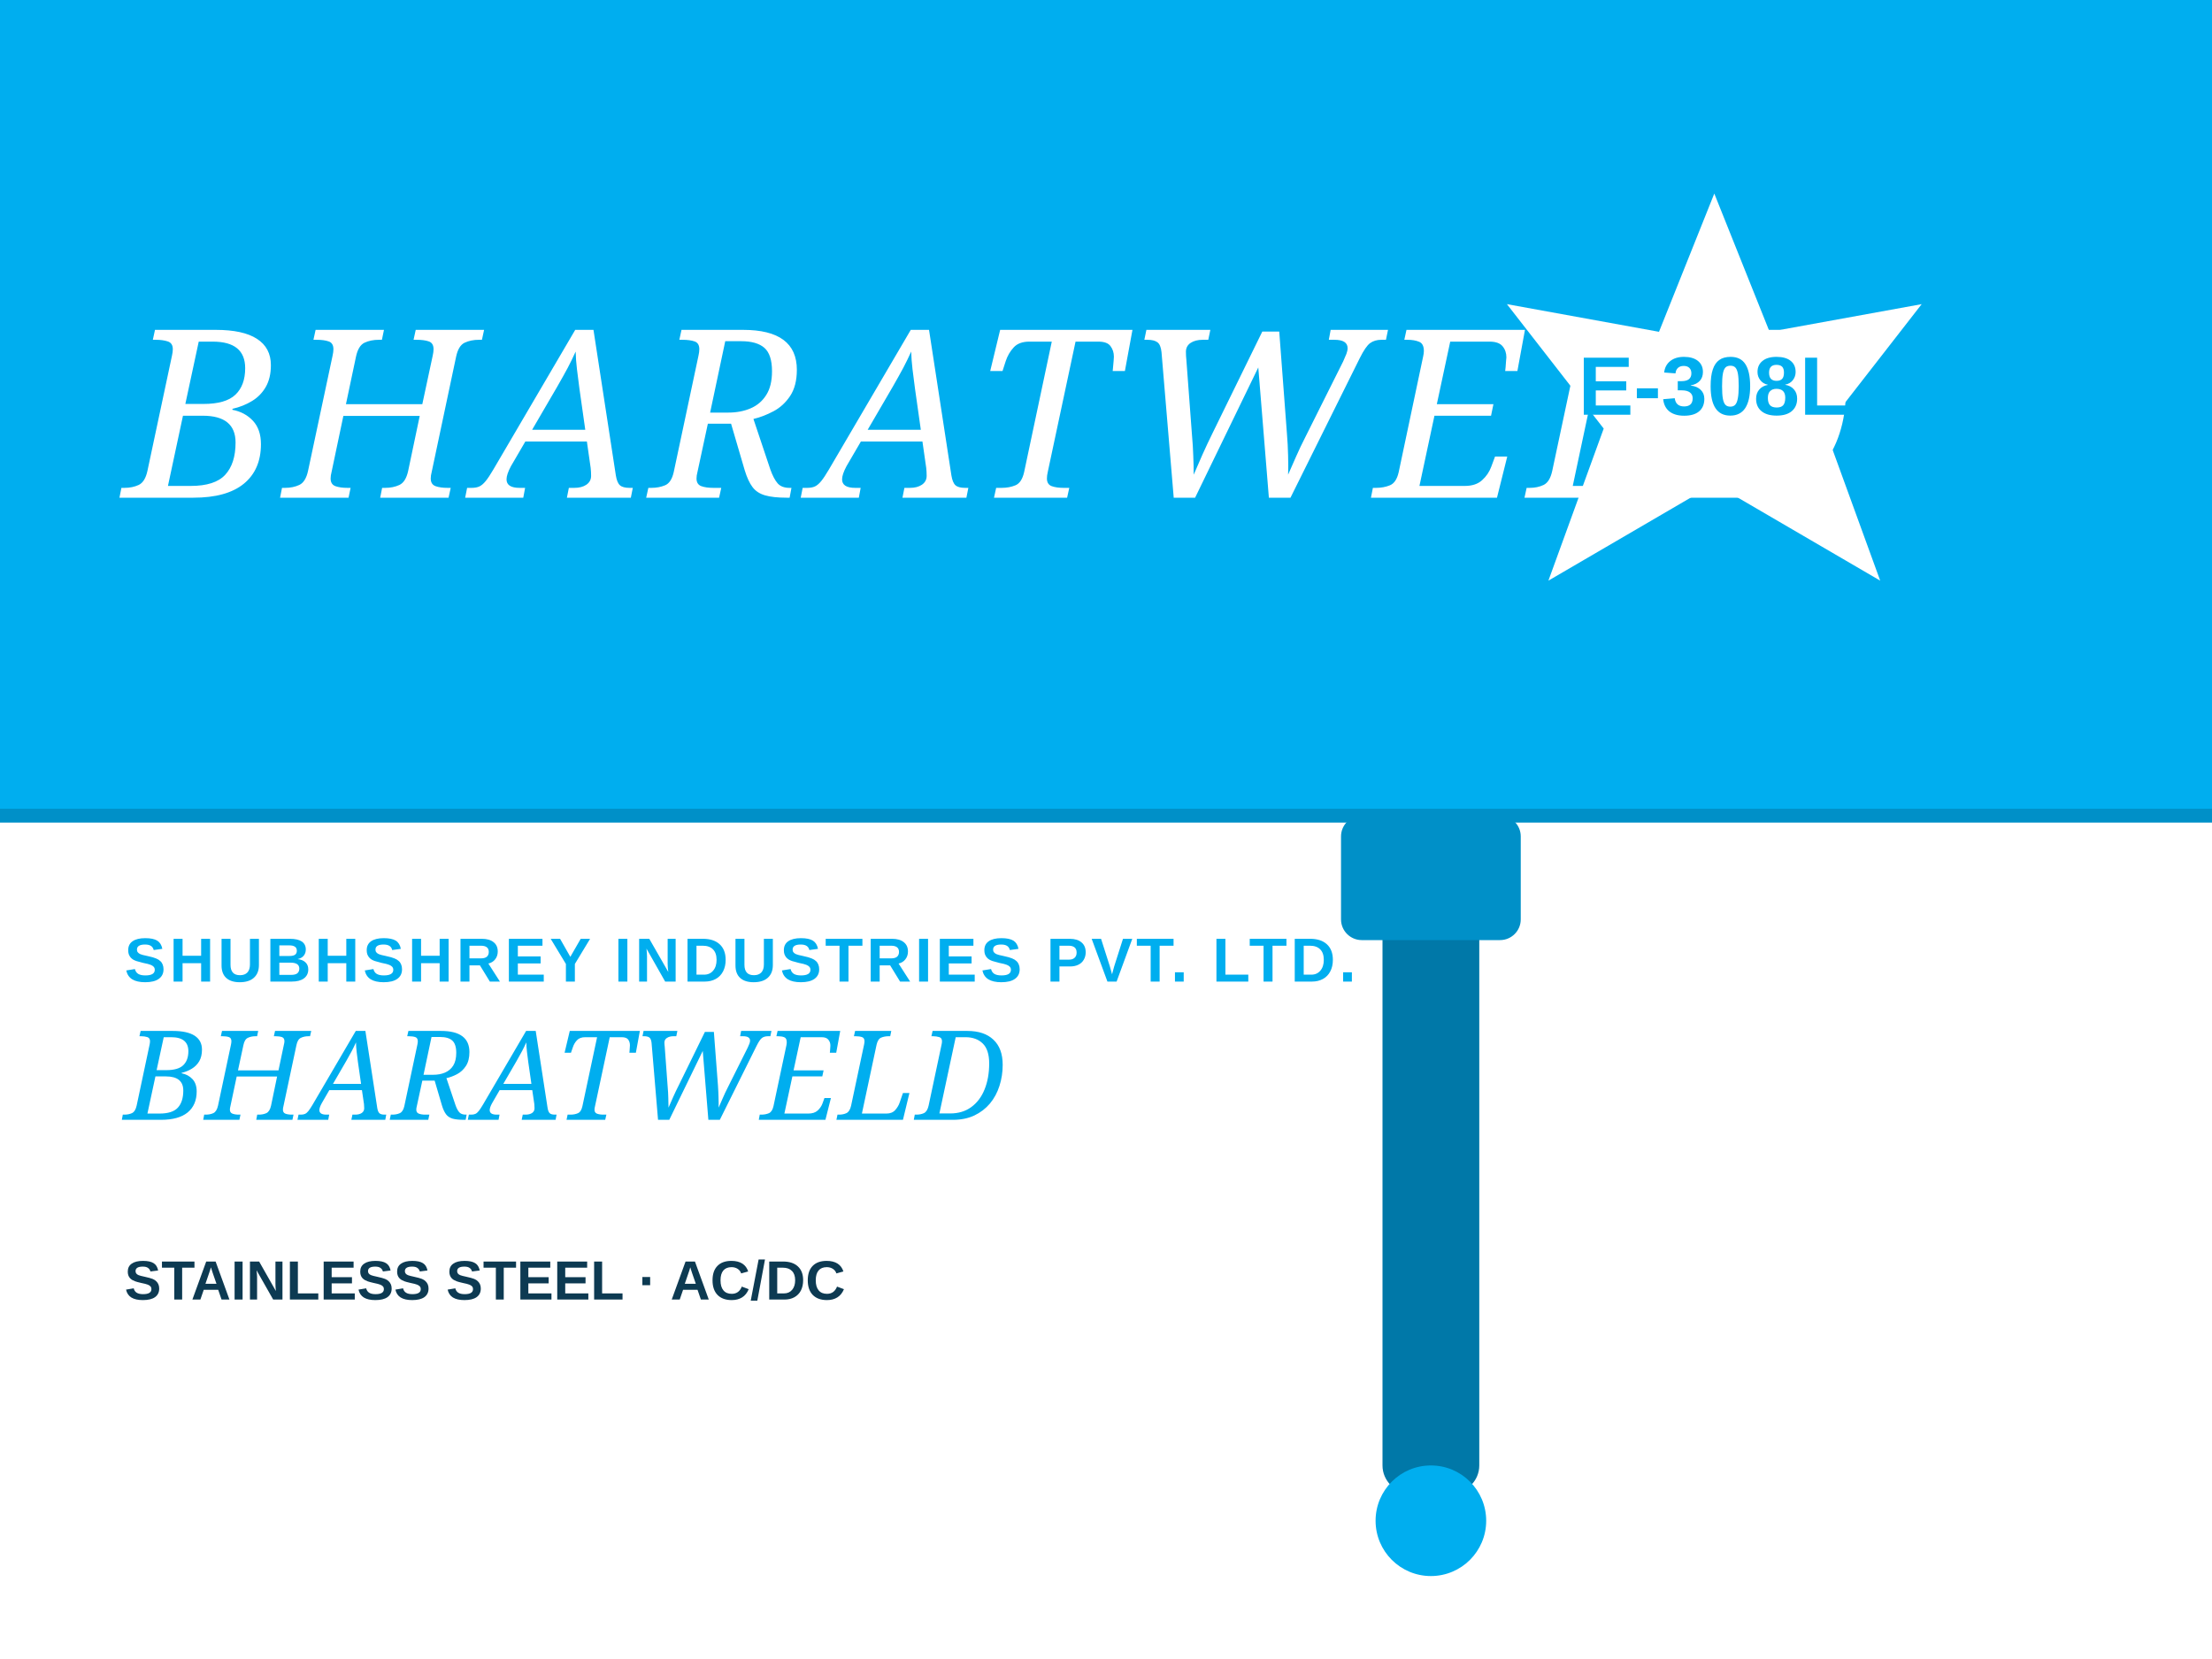
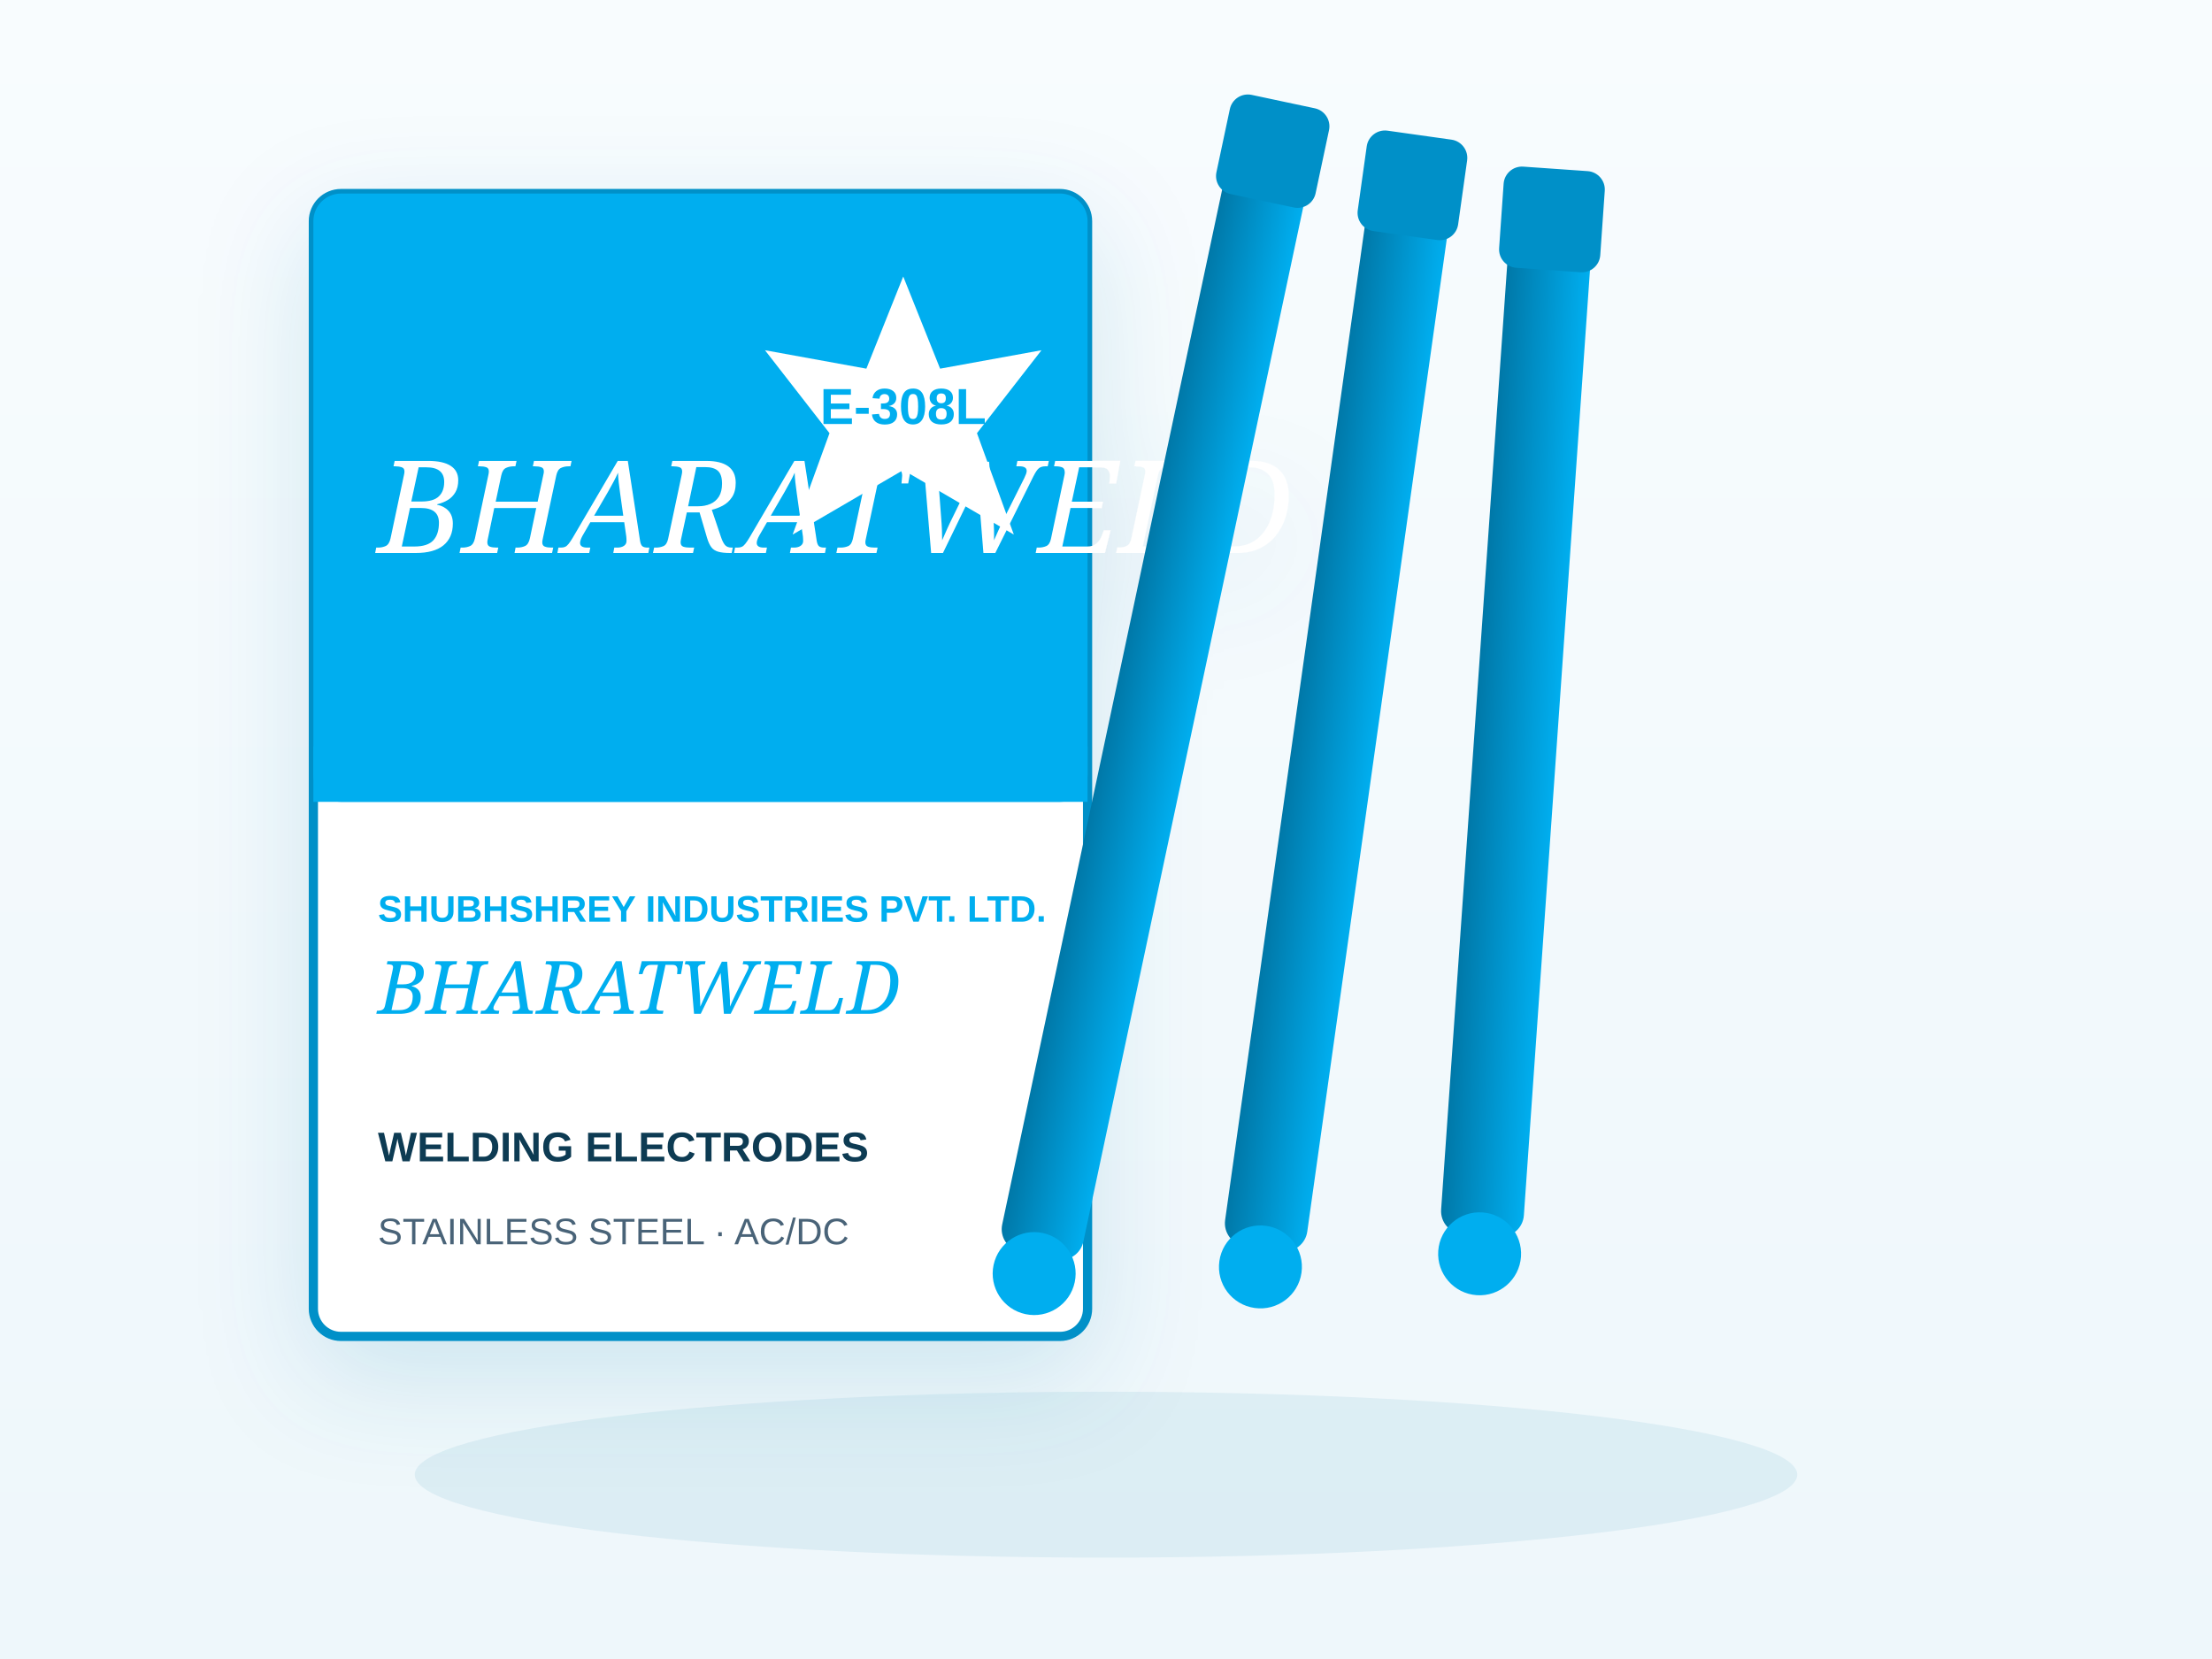
- <svg xmlns="http://www.w3.org/2000/svg" viewBox="0 0 320 240" role="img" aria-label="Bharatweld E-308L packaging">
-   <rect width="320" height="240" fill="#ffffff" />
-   <rect width="320" height="118" fill="#00AEEF" />
-   <line x1="0" y1="118" x2="320" y2="118" stroke="#0090C8" stroke-width="2" />
-   <text x="18" y="72" font-family="Georgia, serif" font-size="34" font-style="italic" fill="#ffffff" letter-spacing="1">BHARATWELD</text>
-   <polygon points="248,28 256,48 278,44 264,62 272,84 248,70 224,84 232,62 218,44 240,48" fill="#ffffff" />
-   <text x="248" y="60" text-anchor="middle" font-family="Arial, sans-serif" font-size="12" font-weight="700" fill="#00AEEF">E-308L</text>
-   <text x="18" y="142" font-family="Arial, sans-serif" font-size="9" font-weight="700" fill="#00AEEF" letter-spacing="0.5">SHUBHSHREY INDUSTRIES PVT. LTD.</text>
-   <text x="18" y="162" font-family="Georgia, serif" font-size="18" font-style="italic" fill="#00AEEF">BHARATWELD</text>
-   <rect x="200" y="128" width="14" height="88" rx="4" fill="#0078A8" />
-   <rect x="194" y="118" width="26" height="18" rx="3" fill="#0090C8" />
-   <circle cx="207" cy="220" r="8" fill="#00AEEF" />
-   <text x="18" y="188" font-family="Arial, sans-serif" font-size="8" font-weight="600" fill="#0D3A52">STAINLESS STEEL · AC/DC</text>
+ <svg xmlns="http://www.w3.org/2000/svg" viewBox="0 0 480 360" role="img" aria-label="Bharatweld E-308L welding rods with packaging">
+   <defs>
+     <linearGradient id="bg" x1="0" y1="0" x2="0" y2="1">
+       <stop offset="0%" stop-color="#f8fcfe" />
+       <stop offset="100%" stop-color="#eef7fb" />
+     </linearGradient>
+     <linearGradient id="rod" x1="0" y1="0" x2="1" y2="0">
+       <stop offset="0%" stop-color="#0078A8" />
+       <stop offset="100%" stop-color="#00AEEF" />
+     </linearGradient>
+     <filter id="shadow" x="-20%" y="-20%" width="140%" height="140%">
+       <feDropShadow dx="0" dy="8" stdDeviation="12" flood-color="#0078A8" flood-opacity="0.15" />
+     </filter>
+   </defs>
+   <rect width="480" height="360" fill="url(#bg)" />
+   <ellipse cx="240" cy="320" rx="150" ry="18" fill="#0078A8" opacity="0.08" />
+   <g filter="url(#shadow)" transform="translate(68,42)">
+     <rect x="0" y="0" width="168" height="248" rx="6" fill="#ffffff" stroke="#0090C8" stroke-width="2" />
+     <rect x="0" y="0" width="168" height="132" rx="6" fill="#00AEEF" />
+     <rect x="0" y="120" width="168" height="12" fill="#00AEEF" />
+     <text x="14" y="78" font-family="Georgia, serif" font-size="28" font-style="italic" fill="#ffffff">BHARATWELD</text>
+     <polygon points="128,18 136,38 158,34 144,52 152,74 128,60 104,74 112,52 98,34 120,38" fill="#ffffff" />
+     <text x="128" y="50" text-anchor="middle" font-family="Arial, sans-serif" font-size="11" font-weight="700" fill="#00AEEF">E-308L</text>
+     <text x="14" y="158" font-family="Arial, sans-serif" font-size="8" font-weight="700" fill="#00AEEF">SHUBHSHREY INDUSTRIES PVT. LTD.</text>
+     <text x="14" y="178" font-family="Georgia, serif" font-size="16" font-style="italic" fill="#00AEEF">BHARATWELD</text>
+     <text x="14" y="210" font-family="Arial, sans-serif" font-size="9" font-weight="600" fill="#0D3A52">WELDING ELECTRODES</text>
+     <text x="14" y="228" font-family="Arial, sans-serif" font-size="8" fill="#4A6478">STAINLESS STEEL · AC/DC</text>
+   </g>
+   <g transform="translate(268,28) rotate(12)">
+     <rect x="0" y="0" width="18" height="248" rx="5" fill="url(#rod)" />
+     <rect x="-2" y="-8" width="22" height="22" rx="4" fill="#0090C8" />
+     <circle cx="9" cy="252" r="9" fill="#00AEEF" />
+   </g>
+   <g transform="translate(298,36) rotate(8)">
+     <rect x="0" y="0" width="18" height="236" rx="5" fill="url(#rod)" />
+     <rect x="-2" y="-8" width="22" height="22" rx="4" fill="#0090C8" />
+     <circle cx="9" cy="240" r="9" fill="#00AEEF" />
+   </g>
+   <g transform="translate(328,44) rotate(4)">
+     <rect x="0" y="0" width="18" height="224" rx="5" fill="url(#rod)" />
+     <rect x="-2" y="-8" width="22" height="22" rx="4" fill="#0090C8" />
+     <circle cx="9" cy="228" r="9" fill="#00AEEF" />
+   </g>
</svg>
